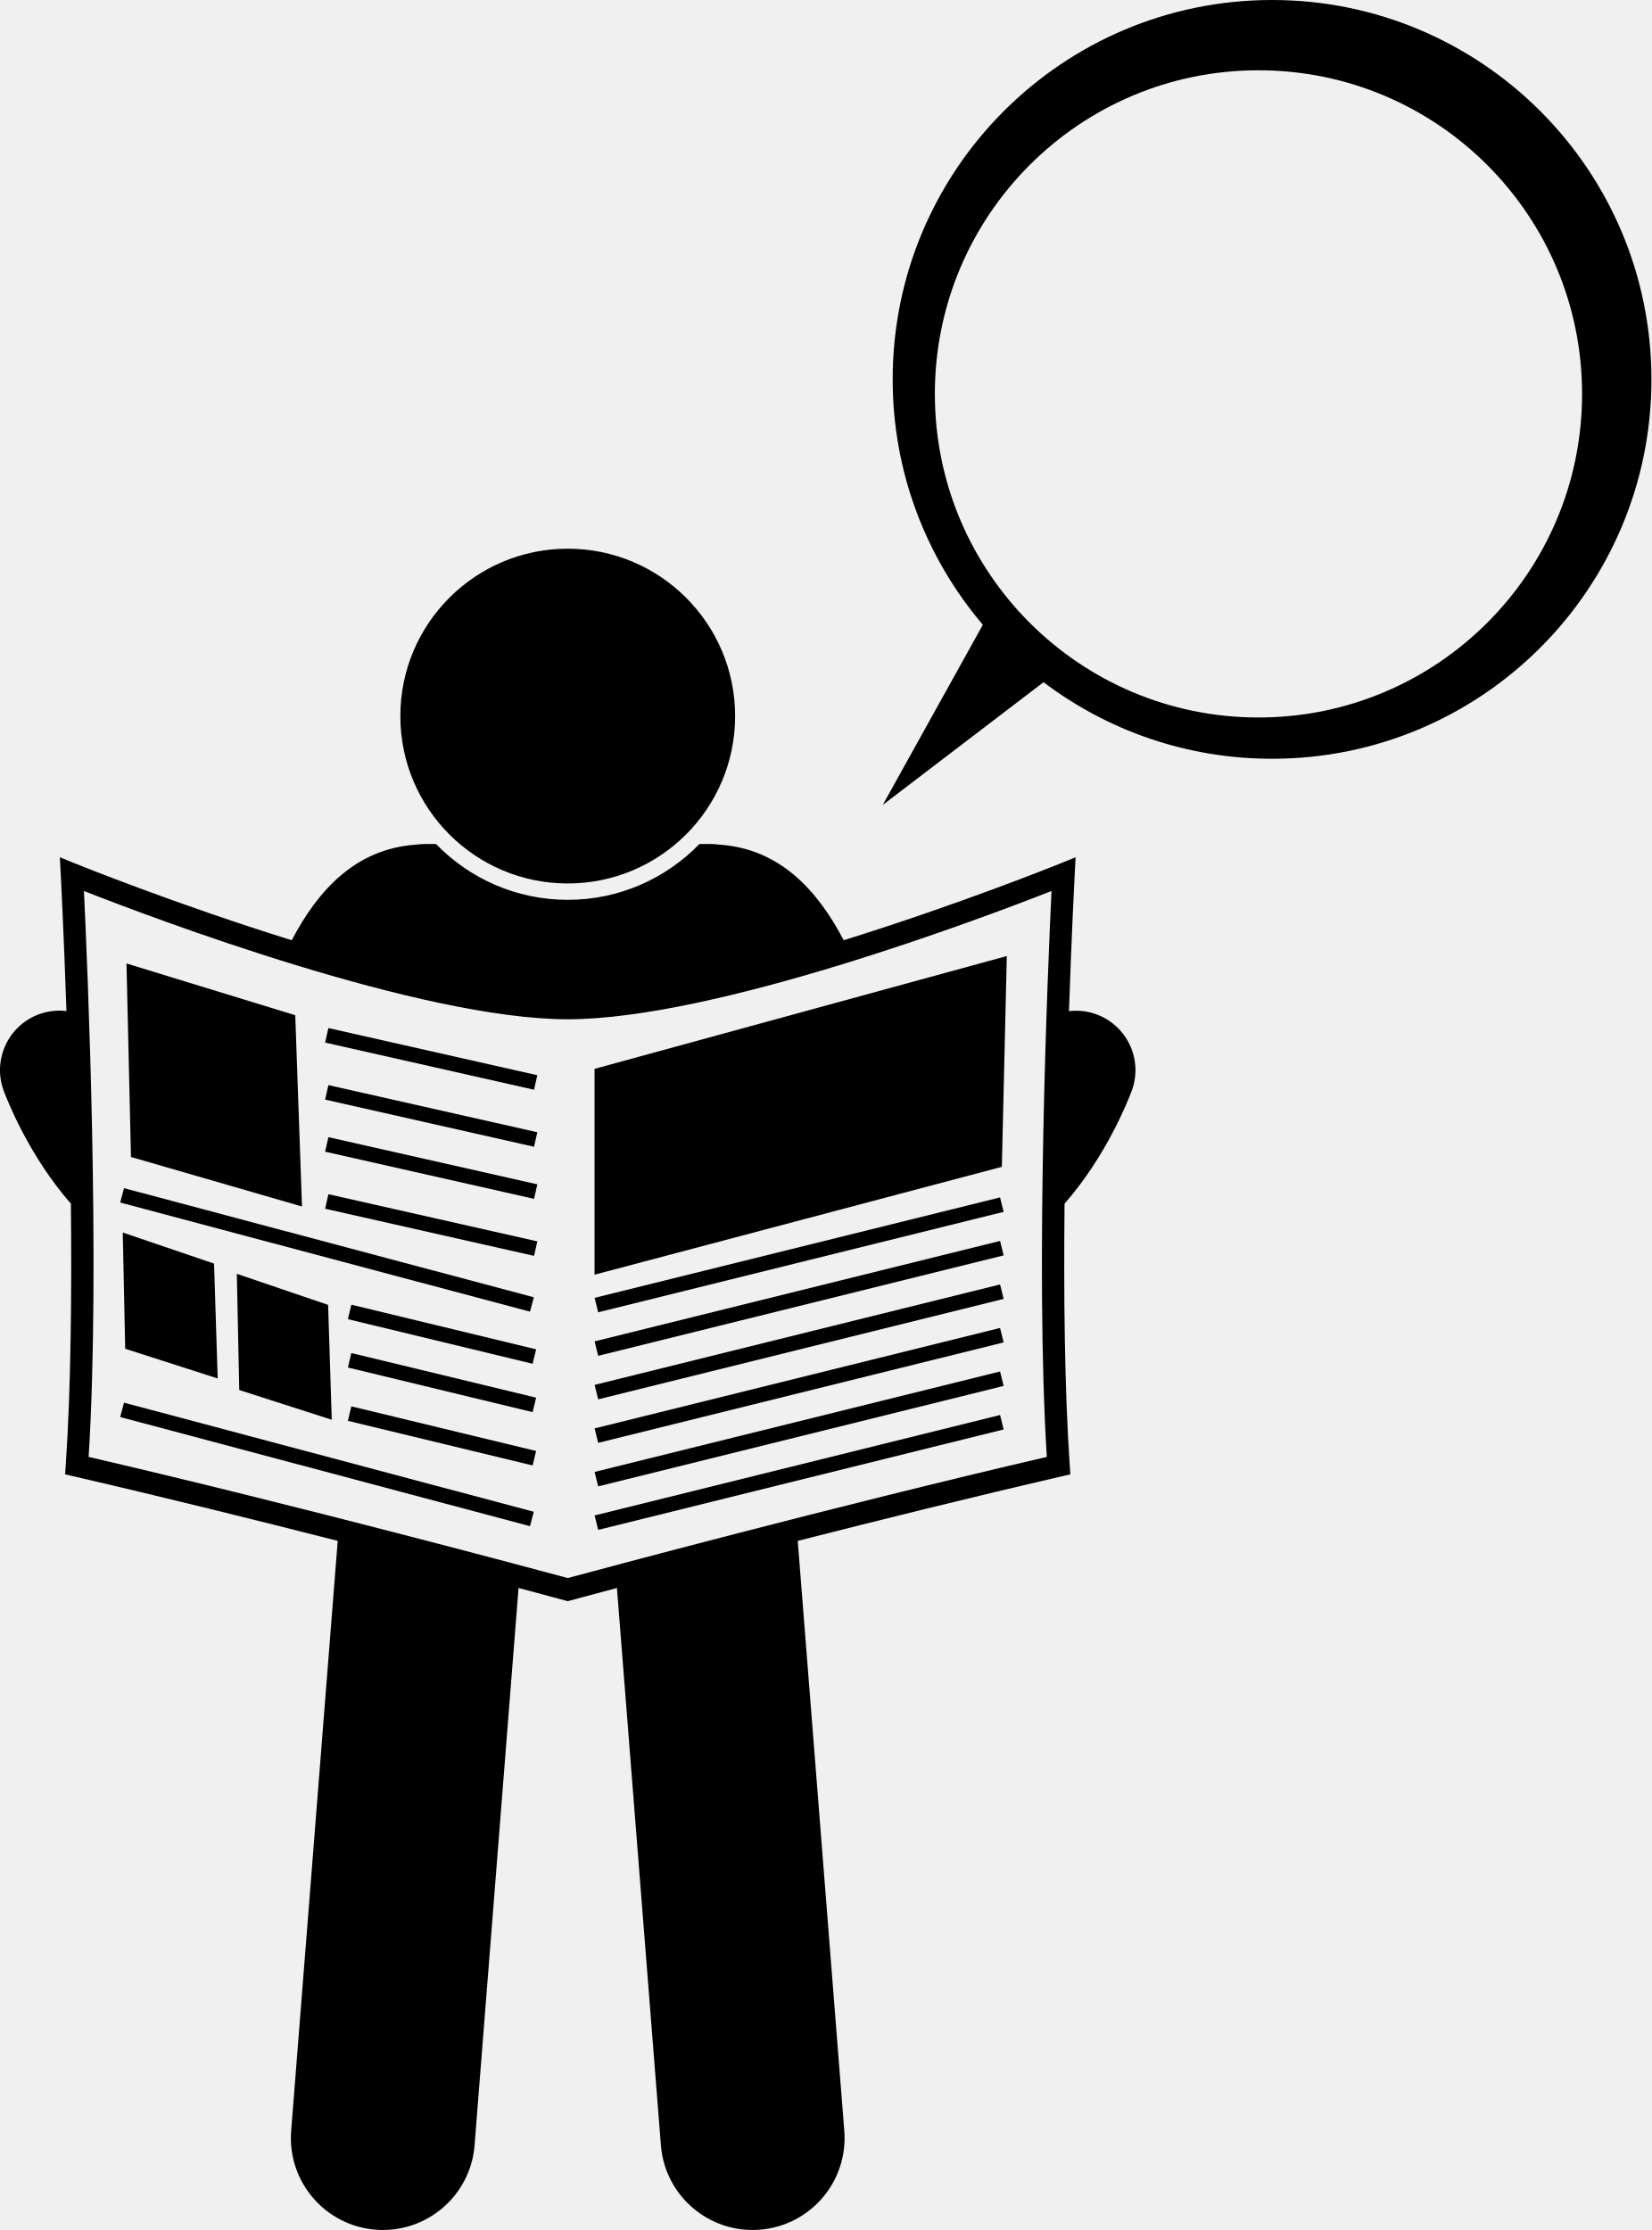
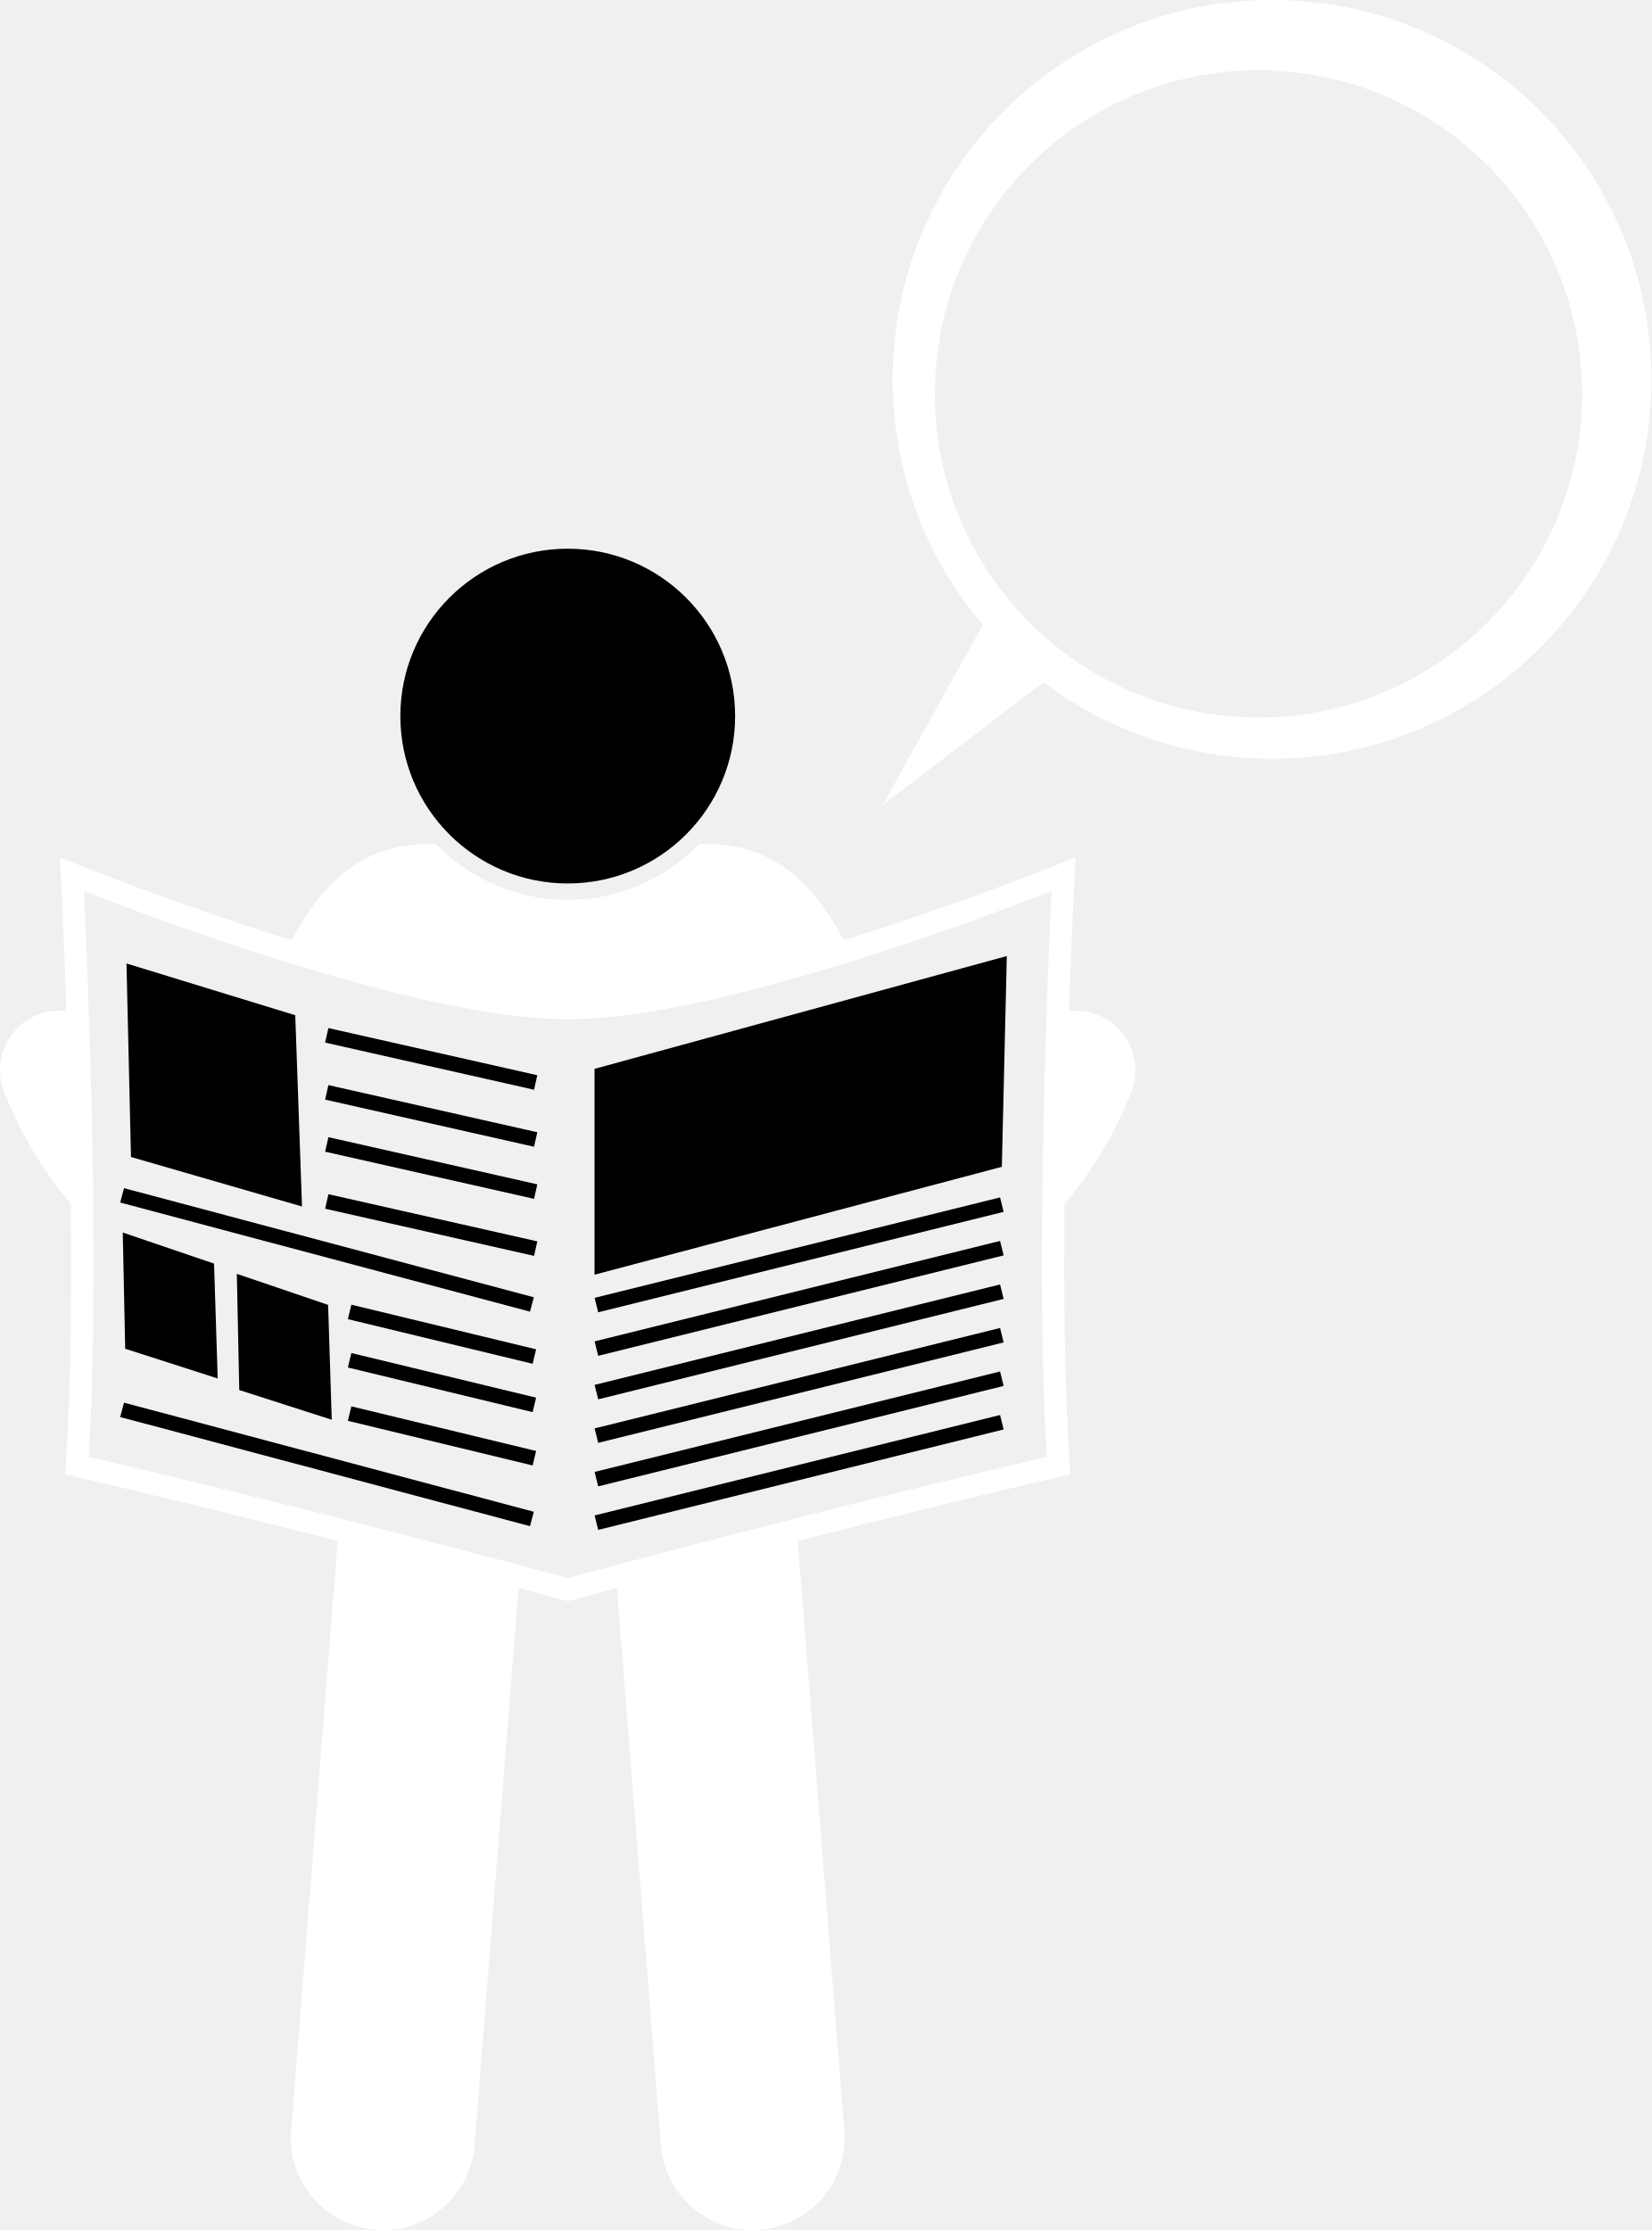
<svg xmlns="http://www.w3.org/2000/svg" enable-background="new 0 0 221.987 299.76" viewBox="0 0 221.987 299.76" id="reading-newspaper">
-   <path d="M140.273 91.703c8.544 6.457 19.181 10.292 30.716 10.292 28.165 0 50.997-22.832 50.997-50.997S199.155 0 170.99 0s-50.997 22.832-50.997 50.997c0 12.583 4.567 24.094 12.121 32.988l-13.451 24.212L140.273 91.703zM125.663 52.947c0-24.024 19.476-43.5 43.5-43.5 24.024 0 43.5 19.476 43.5 43.5 0 24.024-19.476 43.5-43.5 43.5C145.138 96.447 125.663 76.972 125.663 52.947zM9.53 161.797c.127 12.264-.001 24.979-.691 35.113l-.087 1.275 1.246.288c11.909 2.753 24.467 5.868 35.398 8.654l-6.257 79.295c-.537 6.809 4.547 12.761 11.353 13.297 6.807.537 12.763-4.543 13.3-11.352l5.911-74.909c3.849 1.024 6.132 1.643 6.22 1.667l.393.106.393-.106c.088-.024 2.37-.643 6.218-1.667l5.911 74.909c.537 6.809 6.493 11.889 13.3 11.352 6.805-.537 11.89-6.489 11.352-13.297l-6.257-79.295c10.93-2.786 23.488-5.901 35.398-8.654l1.246-.288-.087-1.275c-.691-10.134-.818-22.849-.692-35.112 5.579-6.365 8.502-13.755 9.025-15.156 1.541-4.131-.556-8.718-4.682-10.271-1.237-.466-2.518-.598-3.748-.452.365-10.71.754-18.135.764-18.327l.125-2.358-2.188.889c-.241.098-13.477 5.443-28.984 10.265-3.561-6.804-8.642-12.303-16.716-12.851-.348-.048-.701-.081-1.063-.081h-1.613c-4.491 4.622-10.766 7.501-17.704 7.501s-13.213-2.879-17.704-7.501h-1.614c-.362 0-.715.034-1.063.082-8.073.548-13.155 6.047-16.716 12.851-15.507-4.822-28.744-10.167-28.985-10.265l-2.188-.889.125 2.358c.01.192.398 7.611.764 18.314-1.222-.145-2.495-.015-3.727.444-4.14 1.544-6.245 6.151-4.701 10.291C1.029 148.042 3.952 155.433 9.53 161.797zM11.283 119.769c9.288 3.647 45.242 17.243 65.032 17.243 19.79 0 55.743-13.596 65.03-17.243-.481 10.087-2.227 50.496-.631 76.07-28.607 6.648-60.508 15.234-64.399 16.285-3.891-1.051-35.792-9.637-64.4-16.285C13.511 170.265 11.765 129.857 11.283 119.769z" />
+   <path fill="white" d="M140.273 91.703c8.544 6.457 19.181 10.292 30.716 10.292 28.165 0 50.997-22.832 50.997-50.997S199.155 0 170.99 0s-50.997 22.832-50.997 50.997c0 12.583 4.567 24.094 12.121 32.988l-13.451 24.212L140.273 91.703zM125.663 52.947c0-24.024 19.476-43.5 43.5-43.5 24.024 0 43.5 19.476 43.5 43.5 0 24.024-19.476 43.5-43.5 43.5C145.138 96.447 125.663 76.972 125.663 52.947zM9.53 161.797c.127 12.264-.001 24.979-.691 35.113l-.087 1.275 1.246.288c11.909 2.753 24.467 5.868 35.398 8.654l-6.257 79.295c-.537 6.809 4.547 12.761 11.353 13.297 6.807.537 12.763-4.543 13.3-11.352l5.911-74.909c3.849 1.024 6.132 1.643 6.22 1.667l.393.106.393-.106c.088-.024 2.37-.643 6.218-1.667l5.911 74.909c.537 6.809 6.493 11.889 13.3 11.352 6.805-.537 11.89-6.489 11.352-13.297l-6.257-79.295c10.93-2.786 23.488-5.901 35.398-8.654l1.246-.288-.087-1.275c-.691-10.134-.818-22.849-.692-35.112 5.579-6.365 8.502-13.755 9.025-15.156 1.541-4.131-.556-8.718-4.682-10.271-1.237-.466-2.518-.598-3.748-.452.365-10.71.754-18.135.764-18.327l.125-2.358-2.188.889c-.241.098-13.477 5.443-28.984 10.265-3.561-6.804-8.642-12.303-16.716-12.851-.348-.048-.701-.081-1.063-.081h-1.613c-4.491 4.622-10.766 7.501-17.704 7.501s-13.213-2.879-17.704-7.501h-1.614c-.362 0-.715.034-1.063.082-8.073.548-13.155 6.047-16.716 12.851-15.507-4.822-28.744-10.167-28.985-10.265l-2.188-.889.125 2.358c.01.192.398 7.611.764 18.314-1.222-.145-2.495-.015-3.727.444-4.14 1.544-6.245 6.151-4.701 10.291C1.029 148.042 3.952 155.433 9.53 161.797zM11.283 119.769c9.288 3.647 45.242 17.243 65.032 17.243 19.79 0 55.743-13.596 65.03-17.243-.481 10.087-2.227 50.496-.631 76.07-28.607 6.648-60.508 15.234-64.399 16.285-3.891-1.051-35.792-9.637-64.4-16.285C13.511 170.265 11.765 129.857 11.283 119.769z" />
  <polygon points="17.607 155.524 40.595 162.178 39.688 136.469 17.002 129.512" />
  <polygon points="29.262 185.295 28.772 169.856 16.502 165.678 16.829 181.3" />
  <polygon points="32.163 186.85 44.595 190.846 44.105 175.407 31.835 171.229" />
  <rect width="2" height="28.789" x="56.96" y="127.951" transform="rotate(-77.28 57.958 142.34)" />
  <rect width="2" height="28.789" x="56.96" y="135.617" transform="rotate(-77.28 57.958 150.006)" />
  <rect width="2" height="28.789" x="56.96" y="142.618" transform="rotate(-77.28 57.958 157.006)" />
  <rect width="2" height="28.789" x="56.96" y="150.285" transform="rotate(-77.28 57.958 164.672)" />
  <rect width="2" height="25.548" x="58.419" y="166.572" transform="rotate(-76.42 59.419 179.351)" />
  <rect width="2" height="25.548" x="58.419" y="173.072" transform="rotate(-76.42 59.418 185.851)" />
  <rect width="2" height="25.548" x="58.419" y="180.239" transform="rotate(-76.42 59.418 193.019)" />
  <rect width="2" height="57.003" x="42.96" y="139.51" transform="rotate(-75.09 43.96 168.015)" />
  <rect width="2" height="57.003" x="42.96" y="168.344" transform="rotate(-75.09 43.959 196.85)" />
  <circle cx="76.315" cy="96.257" r="22.5" />
  <polygon points="79.918 171.345 134.668 156.846 135.335 128.512 79.918 143.678" />
  <polygon points="80.168 175.428 80.409 176.399 134.909 162.899 134.428 160.958 79.928 174.458" />
  <polygon points="79.928 180.308 80.168 181.279 80.409 182.25 134.909 168.75 134.428 166.808" />
  <polygon points="79.928 186.159 80.168 187.13 80.409 188.1 134.909 174.6 134.428 172.659" />
  <polygon points="79.928 192.008 80.168 192.979 80.409 193.95 134.909 180.45 134.428 178.508" />
  <polygon points="79.928 197.858 80.168 198.829 80.409 199.799 134.909 186.299 134.428 184.358" />
  <polygon points="79.928 203.708 80.168 204.678 80.409 205.649 134.909 192.149 134.428 190.208" />
</svg>
